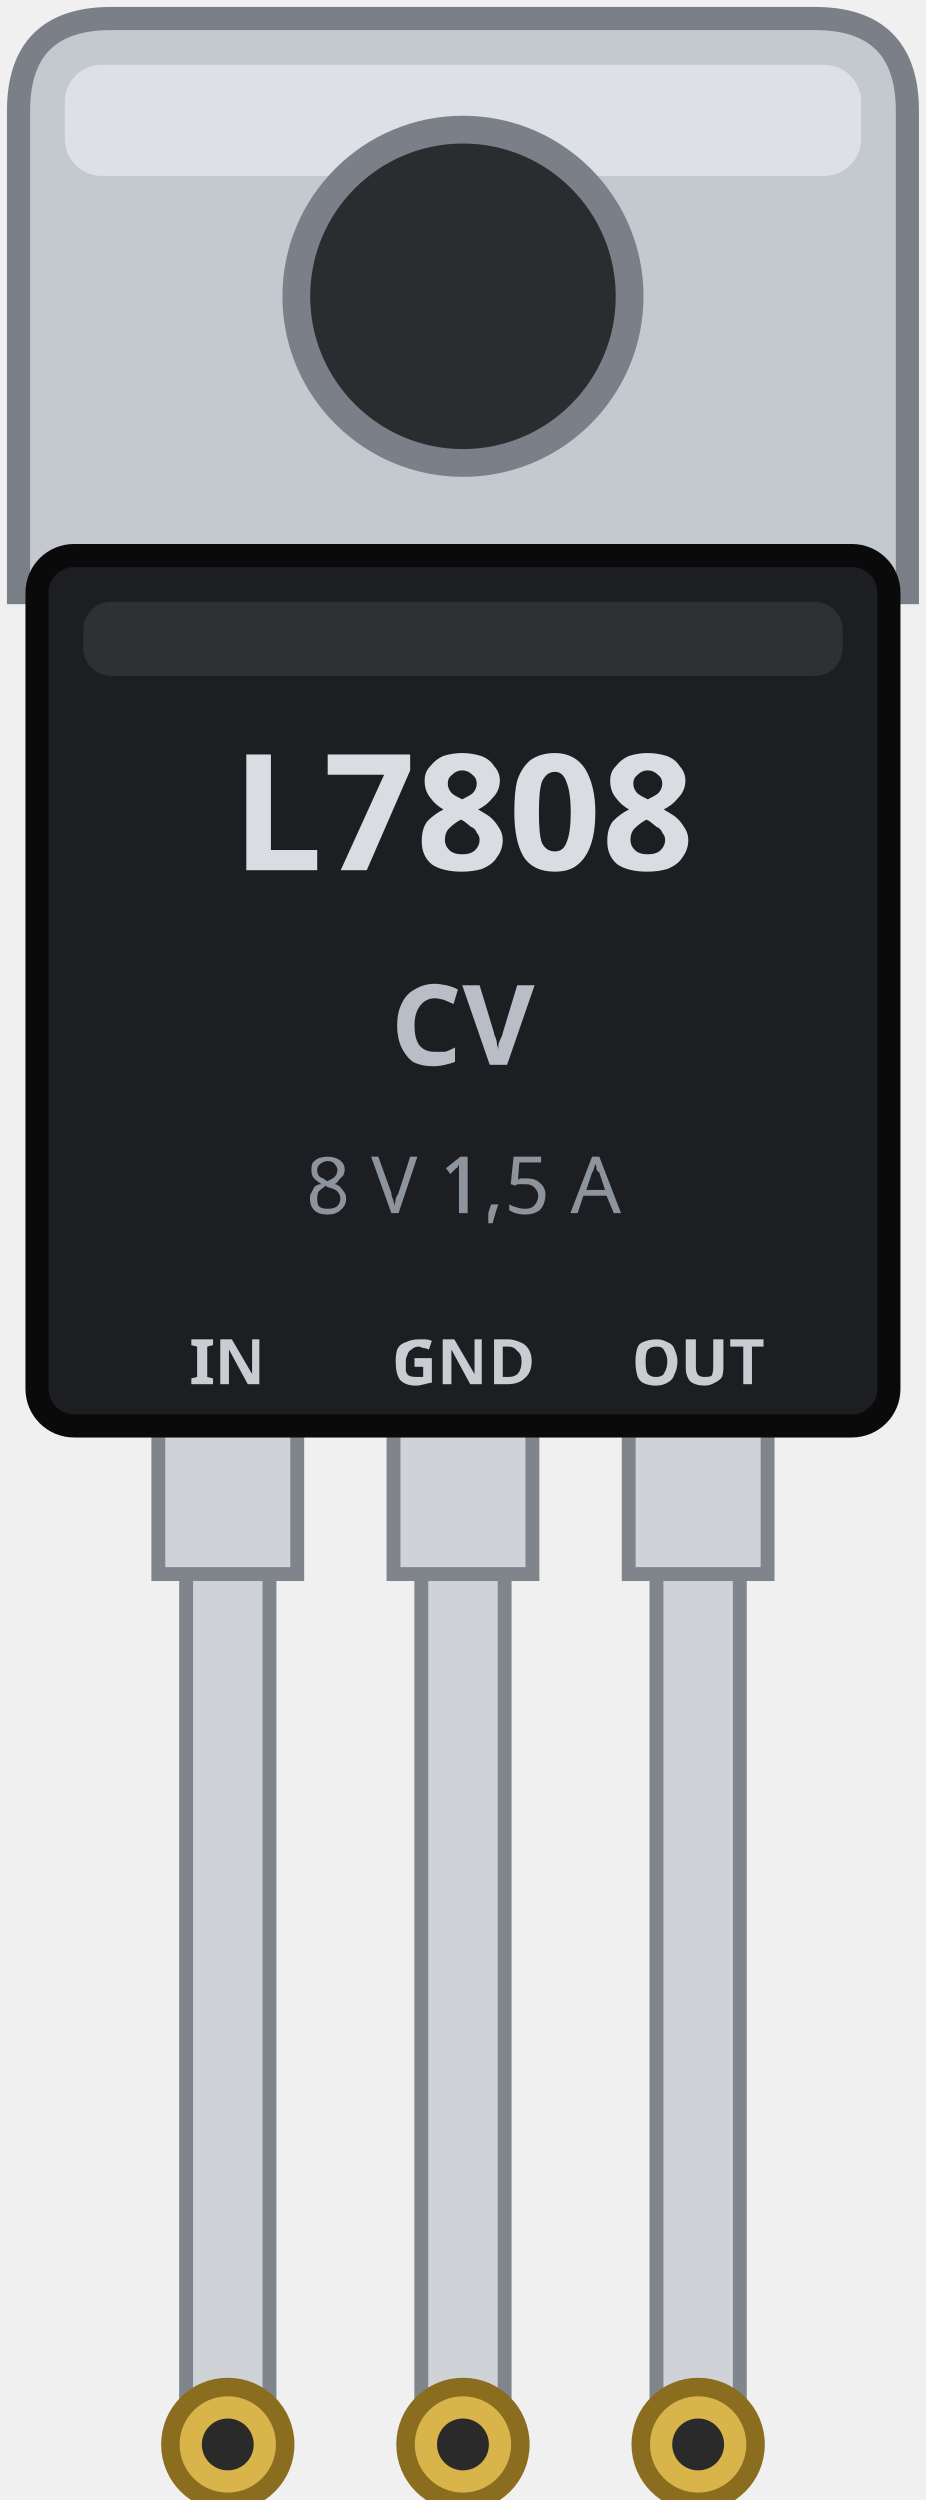
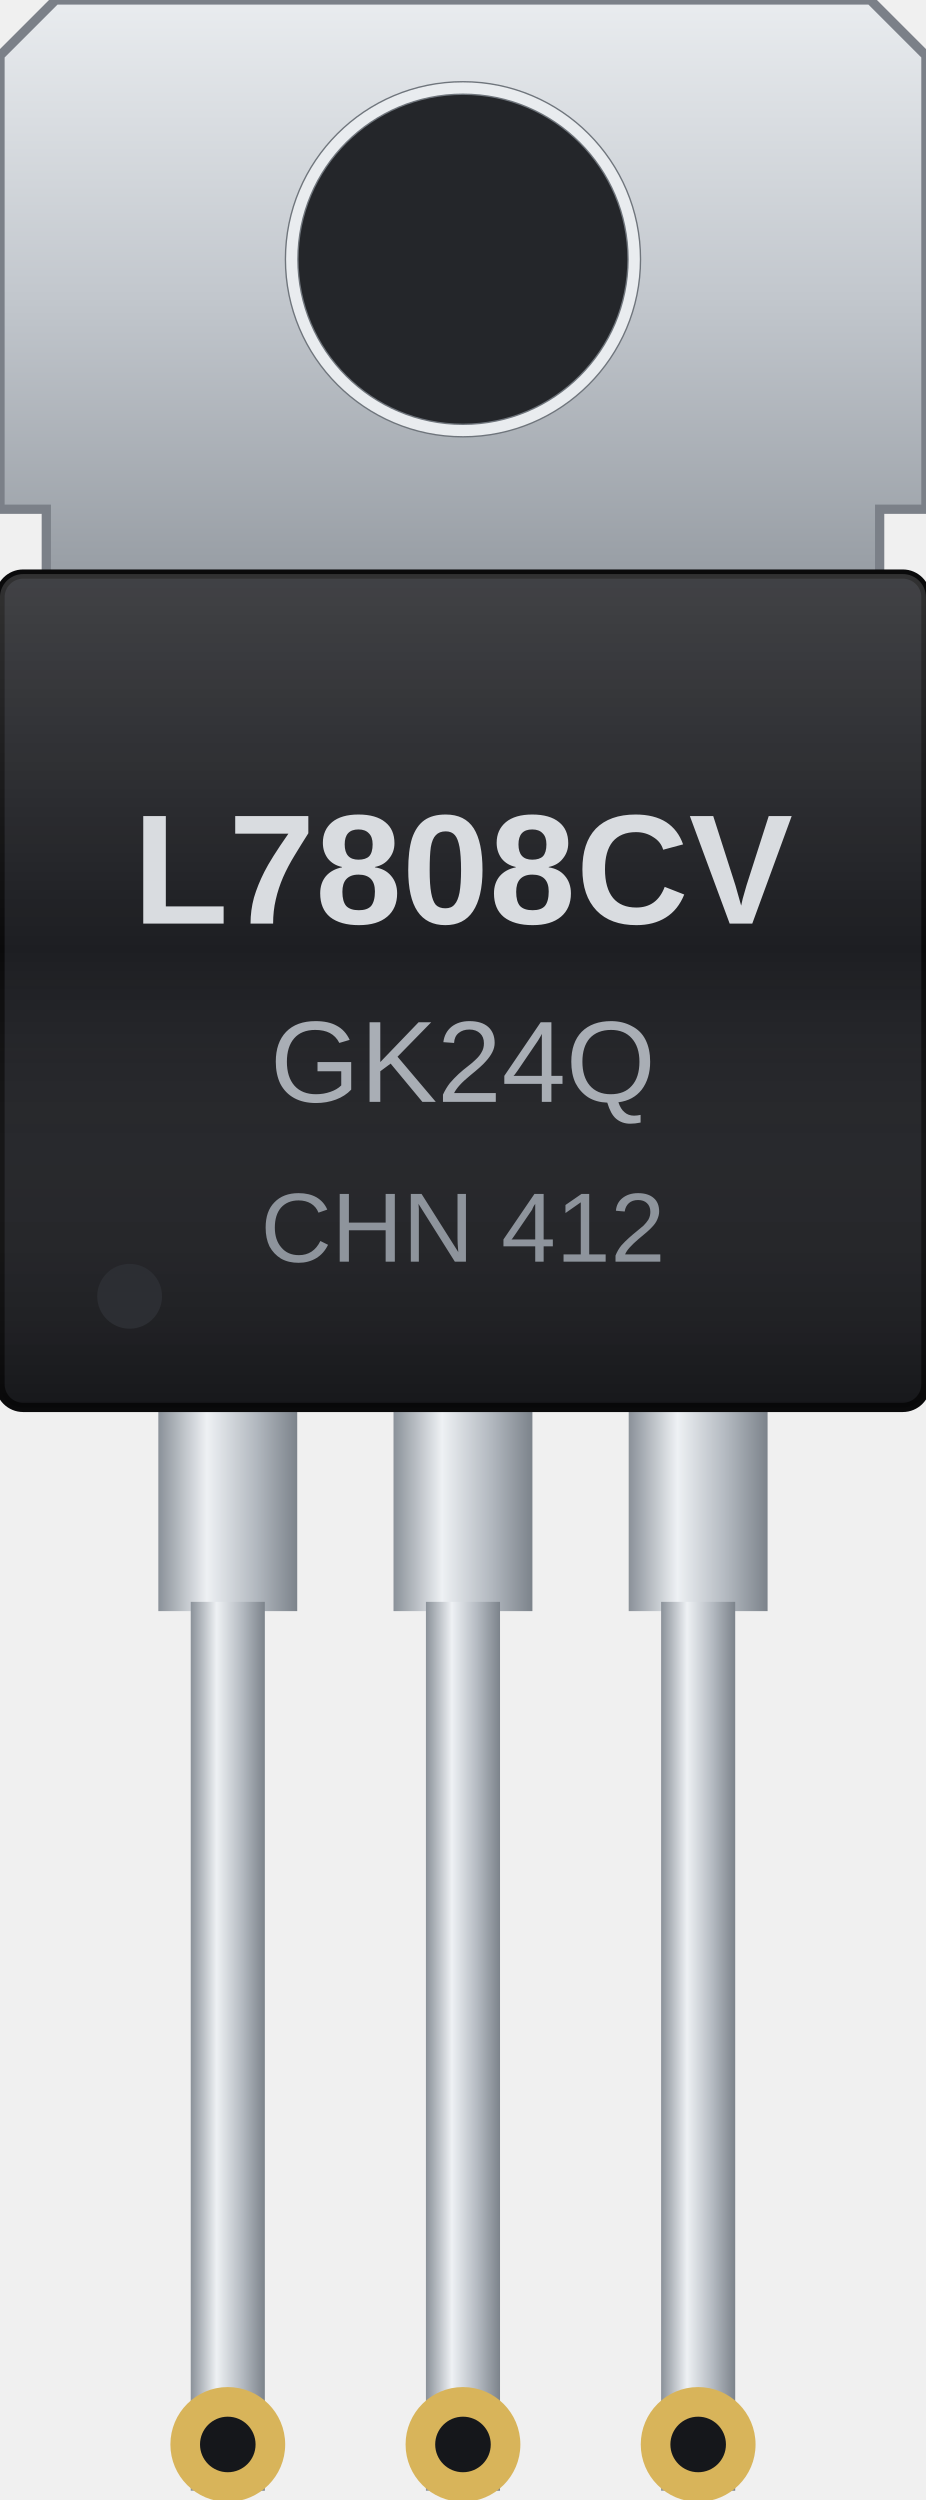
- <svg xmlns="http://www.w3.org/2000/svg" version="1.1" width="10.0mm" height="27.0mm" viewBox="0 0 10.0 27.0">
-   <path d="M0.2 1.2 Q0.2 0.2 1.2 0.2 H8.80 Q9.80 0.2 9.80 1.2 V6.4 H0.2 Z" fill="#c4c9d0" stroke="#7b8088" stroke-width="0.25" />
-   <rect x="0.7" y="0.7" width="8.60" height="1.2" rx="0.4" fill="#e4e7eb" opacity="0.8" />
-   <circle cx="5.00" cy="3.2" r="1.8" fill="#2a2c30" stroke="#7b8088" stroke-width="0.3" />
-   <rect x="2.01" y="15.0" width="0.9" height="11.80" fill="#cfd3d8" stroke="#80858c" stroke-width="0.15" />
-   <rect x="1.71" y="15.0" width="1.5" height="2.0" fill="#cfd3d8" stroke="#80858c" stroke-width="0.15" />
-   <rect x="4.55" y="15.0" width="0.9" height="11.80" fill="#cfd3d8" stroke="#80858c" stroke-width="0.15" />
-   <rect x="4.25" y="15.0" width="1.5" height="2.0" fill="#cfd3d8" stroke="#80858c" stroke-width="0.15" />
-   <rect x="7.09" y="15.0" width="0.9" height="11.80" fill="#cfd3d8" stroke="#80858c" stroke-width="0.15" />
-   <rect x="6.79" y="15.0" width="1.5" height="2.0" fill="#cfd3d8" stroke="#80858c" stroke-width="0.15" />
-   <rect x="0.4" y="6.0" width="9.20" height="9.4" rx="0.4" fill="#1d1e22" stroke="#0a0a0b" stroke-width="0.25" />
-   <rect x="0.9" y="6.5" width="8.20" height="0.8" rx="0.3" fill="#ffffff" opacity="0.08" />
-   <text x="5.00" y="9.40" fill="#d9dce0" font-size="1.75px" text-anchor="middle" font-family="Verdana" font-weight="bold">L7808</text>
-   <text x="5.00" y="11.50" fill="#b9bec6" font-size="1.2px" text-anchor="middle" font-family="Verdana" font-weight="bold">CV</text>
-   <text x="5.00" y="13.10" fill="#8e949c" font-size="0.85px" text-anchor="middle" font-family="Verdana" font-weight="normal">8 V  1,5 A</text>
-   <text x="2.46" y="14.95" fill="#c9ccd1" font-size="0.68px" text-anchor="middle" font-family="Verdana" font-weight="bold">IN</text>
-   <text x="5.00" y="14.95" fill="#c9ccd1" font-size="0.68px" text-anchor="middle" font-family="Verdana" font-weight="bold">GND</text>
-   <text x="7.54" y="14.95" fill="#c9ccd1" font-size="0.68px" text-anchor="middle" font-family="Verdana" font-weight="bold">OUT</text>
-   <circle cx="2.46" cy="26.40" r="0.62" fill="#d9b44a" stroke="#8a6d1f" stroke-width="0.2" />
-   <circle cx="2.46" cy="26.40" r="0.28" fill="#2a2a2a" />
-   <circle cx="5.00" cy="26.40" r="0.62" fill="#d9b44a" stroke="#8a6d1f" stroke-width="0.2" />
-   <circle cx="5.00" cy="26.40" r="0.28" fill="#2a2a2a" />
-   <circle cx="7.54" cy="26.40" r="0.62" fill="#d9b44a" stroke="#8a6d1f" stroke-width="0.2" />
-   <circle cx="7.54" cy="26.40" r="0.28" fill="#2a2a2a" />
+ <svg xmlns="http://www.w3.org/2000/svg" version="1.1" width="37.795px" height="102.047px" viewBox="0 0 37.795 102.047">
+   <defs>
+     <linearGradient id="luz" x1="0" y1="0" x2="0" y2="1">
+       <stop offset="0" stop-color="#ffffff" stop-opacity="0.16" />
+       <stop offset="0.45" stop-color="#ffffff" stop-opacity="0" />
+       <stop offset="1" stop-color="#000000" stop-opacity="0.22" />
+     </linearGradient>
+     <linearGradient id="metal" x1="0" y1="0" x2="0" y2="1">
+       <stop offset="0" stop-color="#f4f6f8" />
+       <stop offset="0.5" stop-color="#b9bfc6" />
+       <stop offset="1" stop-color="#868d95" />
+     </linearGradient>
+     <linearGradient id="metal-h" x1="0" y1="0" x2="1" y2="0">
+       <stop offset="0" stop-color="#8a9199" />
+       <stop offset="0.35" stop-color="#eef1f4" />
+       <stop offset="0.7" stop-color="#b3b9c0" />
+       <stop offset="1" stop-color="#7c838b" />
+     </linearGradient>
+     <radialGradient id="lata" cx="0.4" cy="0.38" r="0.66">
+       <stop offset="0" stop-color="#f6f8fa" />
+       <stop offset="0.6" stop-color="#c3c9cf" />
+       <stop offset="1" stop-color="#8c939b" />
+     </radialGradient>
+     <linearGradient id="plastico" x1="0" y1="0" x2="0" y2="1">
+       <stop offset="0" stop-color="#3a3c40" />
+       <stop offset="1" stop-color="#16171a" />
+     </linearGradient>
+     <linearGradient id="ouro" x1="0" y1="0" x2="0" y2="1">
+       <stop offset="0" stop-color="#f4dc8c" />
+       <stop offset="1" stop-color="#b88a2c" />
+     </linearGradient>
+     <radialGradient id="lata-topo" cx="0.4" cy="0.35" r="0.75">
+       <stop offset="0" stop-color="#f1f3f5" />
+       <stop offset="0.6" stop-color="#c3c8ce" />
+       <stop offset="1" stop-color="#8a9097" />
+     </radialGradient>
+     <linearGradient id="niquel" x1="0" y1="0" x2="0" y2="1">
+       <stop offset="0" stop-color="#e9ecef" />
+       <stop offset="0.5" stop-color="#c2c7cd" />
+       <stop offset="1" stop-color="#959ba2" />
+     </linearGradient>
+     <linearGradient id="trimpot" x1="0" y1="0" x2="0" y2="1">
+       <stop offset="0" stop-color="#4f8be8" />
+       <stop offset="1" stop-color="#2459b8" />
+     </linearGradient>
+     <radialGradient id="latao" cx="0.4" cy="0.35" r="0.7">
+       <stop offset="0" stop-color="#f6e3a0" />
+       <stop offset="0.6" stop-color="#d1a845" />
+       <stop offset="1" stop-color="#8f6d1f" />
+     </radialGradient>
+   </defs>
+   <path d="M2.268 0 L35.528 0 L37.795 2.268 L37.795 20.787 L35.906 20.787 L35.906 24.189 L1.89 24.189 L1.89 20.787 L0 20.787 L0 2.268 Z" fill="url(#niquel)" stroke="#7b8088" stroke-width="0.378" />
+   <circle cx="18.898" cy="10.583" r="6.992" fill="#24262a" stroke="#6f757c" stroke-width="0.567" />
+   <circle cx="18.898" cy="10.583" r="6.992" fill="none" stroke="#e9ecef" stroke-width="0.454" />
+   <rect x="6.463" y="57.449" width="5.669" height="8.315" fill="url(#metal-h)" />
+   <rect x="7.786" y="65.386" width="3.024" height="36.283" fill="url(#metal-h)" />
+   <rect x="16.063" y="57.449" width="5.669" height="8.315" fill="url(#metal-h)" />
+   <rect x="17.386" y="65.386" width="3.024" height="36.283" fill="url(#metal-h)" />
+   <rect x="25.663" y="57.449" width="5.669" height="8.315" fill="url(#metal-h)" />
+   <rect x="26.986" y="65.386" width="3.024" height="36.283" fill="url(#metal-h)" />
+   <rect x="0" y="23.433" width="37.795" height="34.016" rx="0.945" fill="#1d1e22" stroke="#0a0a0b" stroke-width="0.378" />
+   <rect x="0" y="23.433" width="37.795" height="34.016" rx="0.945" fill="url(#luz)" />
+   <text transform="translate(18.898 35.15) rotate(0)" x="0" y="2.551" font-family="Arial" font-weight="bold" font-size="6.378" fill="#d9dce0" text-anchor="middle">L7808CV</text>
+   <text transform="translate(18.898 43.087) rotate(0)" x="0" y="1.89" font-family="Arial" font-weight="normal" font-size="4.724" fill="#a9aeb5" text-anchor="middle">GK24Q</text>
+   <text transform="translate(18.898 49.89) rotate(0)" x="0" y="1.606" font-family="Arial" font-weight="normal" font-size="4.016" fill="#8e949c" text-anchor="middle">CHN 412</text>
+   <circle cx="5.291" cy="52.913" r="1.323" fill="#2c2e33" />
+   <circle cx="9.298" cy="99.78" r="2.343" fill="#d8b45a" />
+   <circle cx="9.298" cy="99.78" r="1.134" fill="#15171b" />
+   <circle cx="18.898" cy="99.78" r="2.343" fill="#d8b45a" />
+   <circle cx="18.898" cy="99.78" r="1.134" fill="#15171b" />
+   <circle cx="28.498" cy="99.78" r="2.343" fill="#d8b45a" />
+   <circle cx="28.498" cy="99.78" r="1.134" fill="#15171b" />
</svg>
